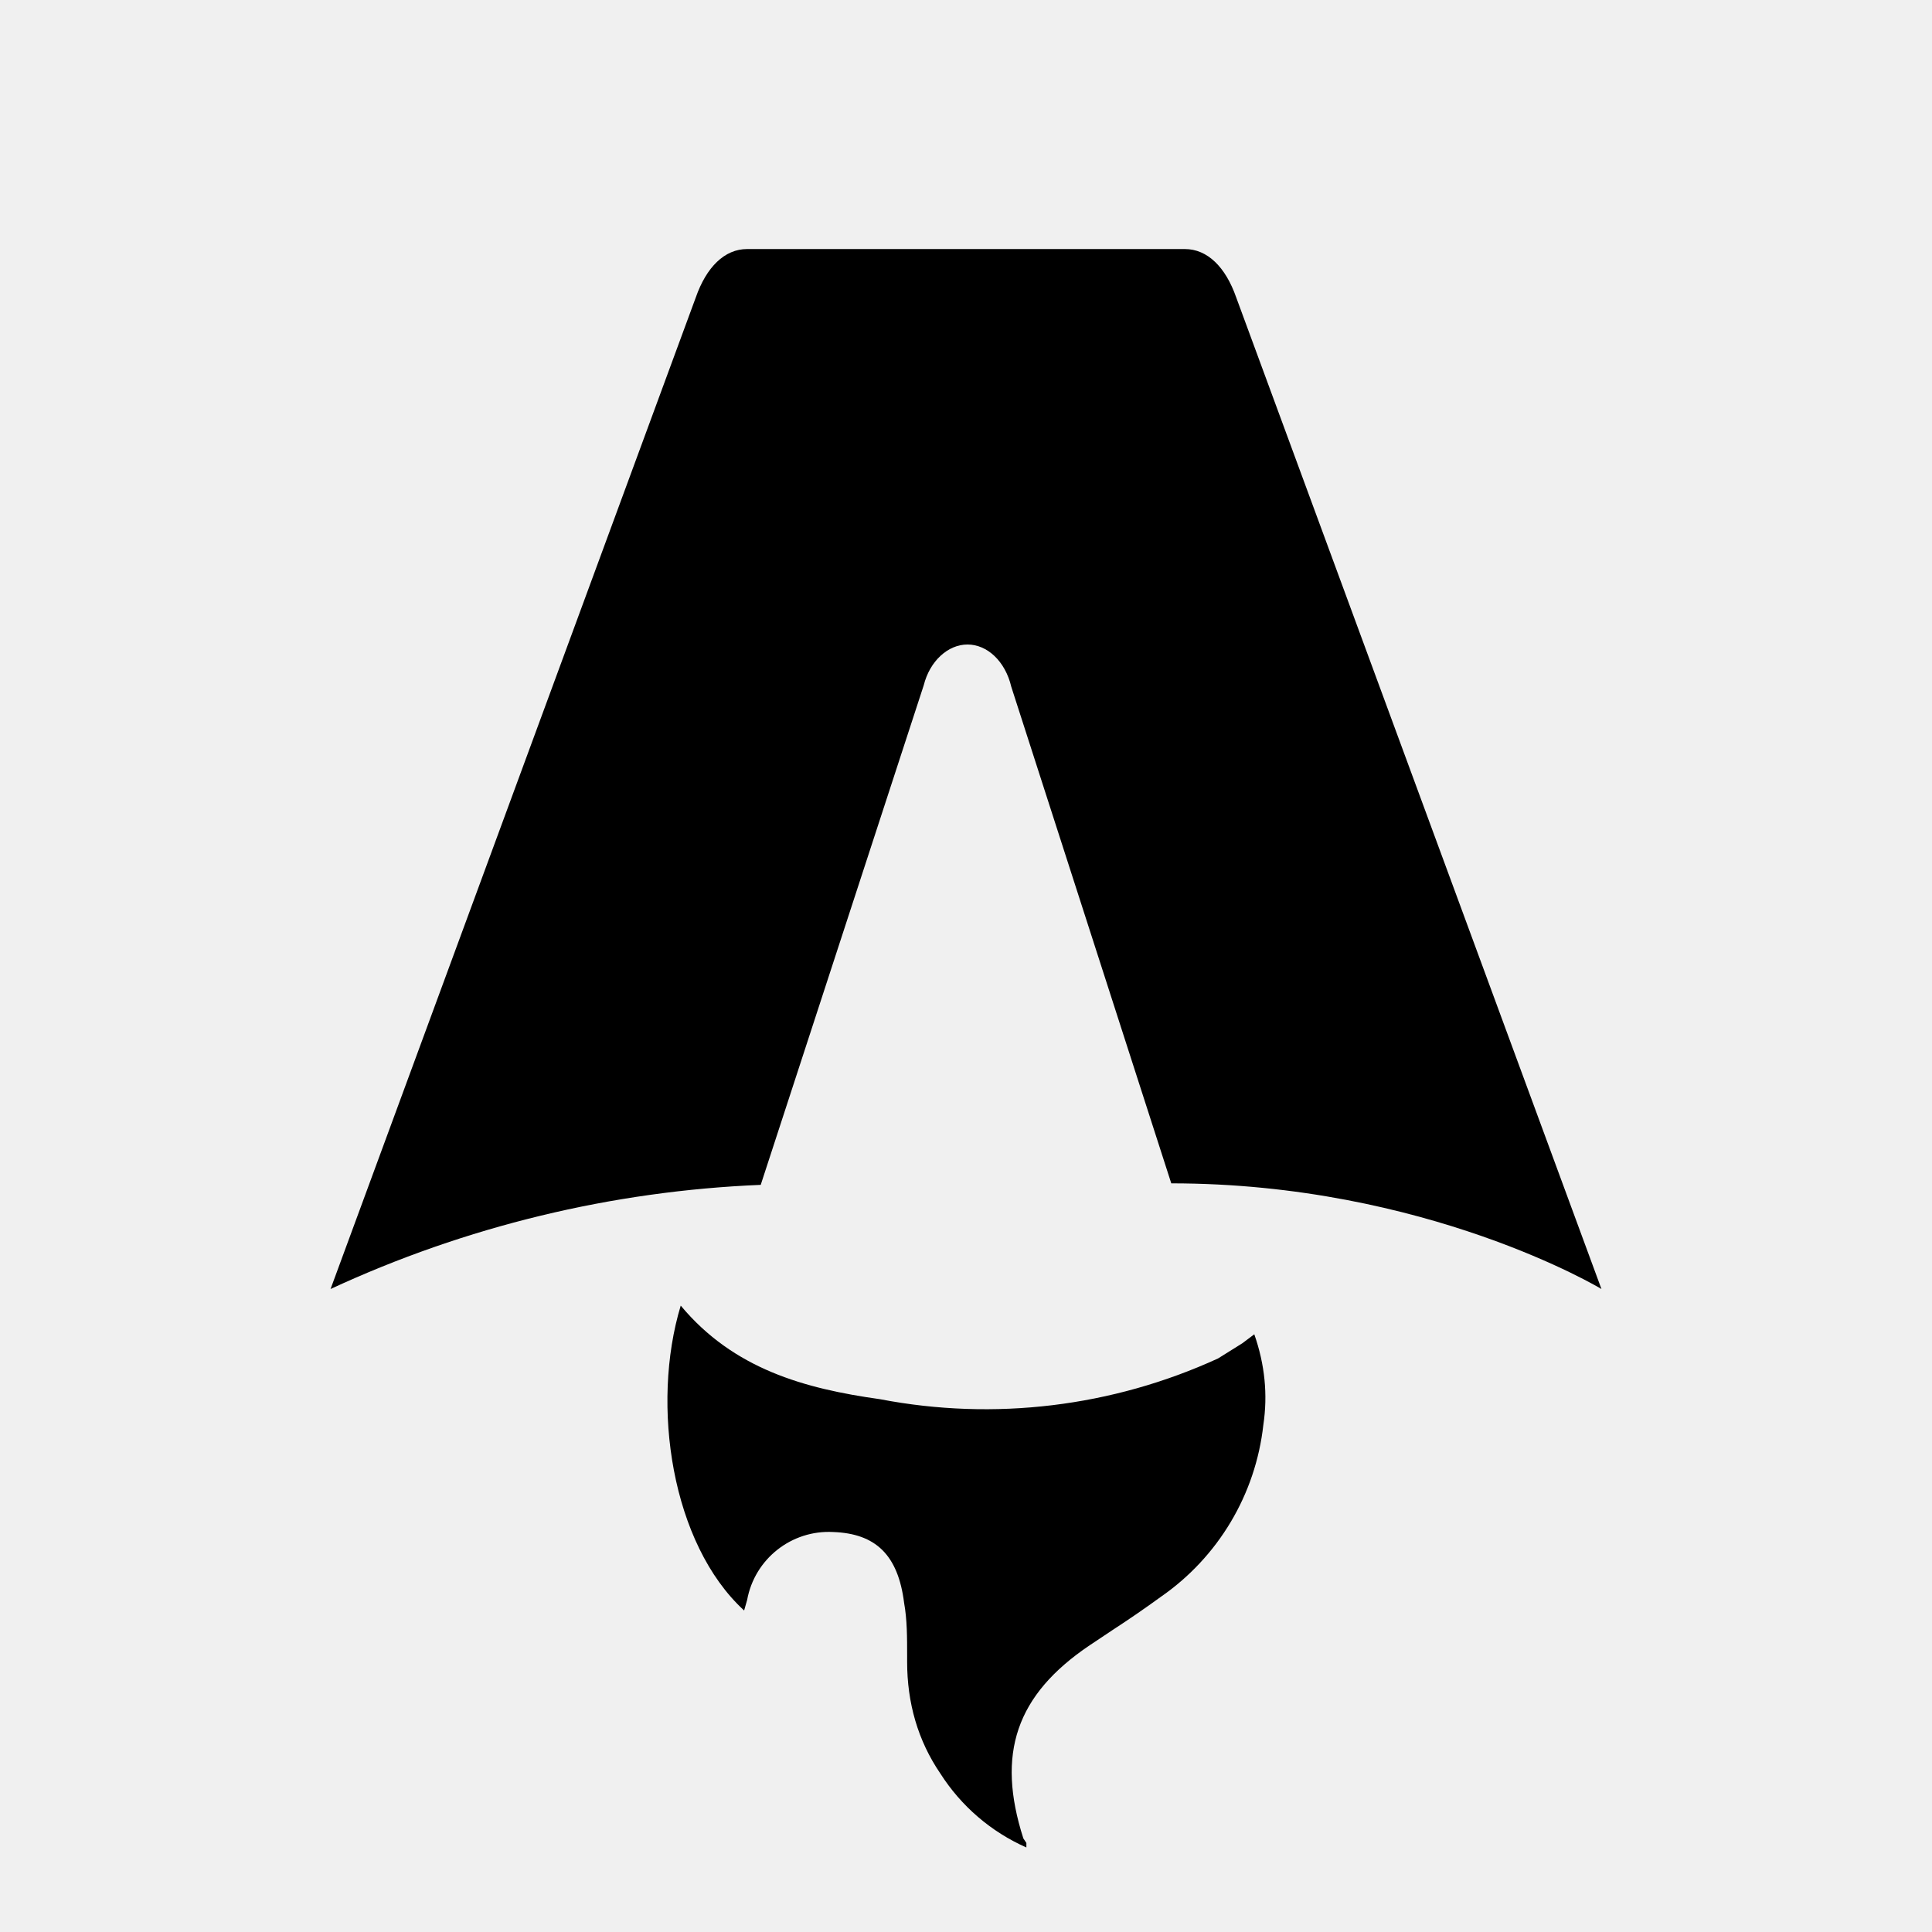
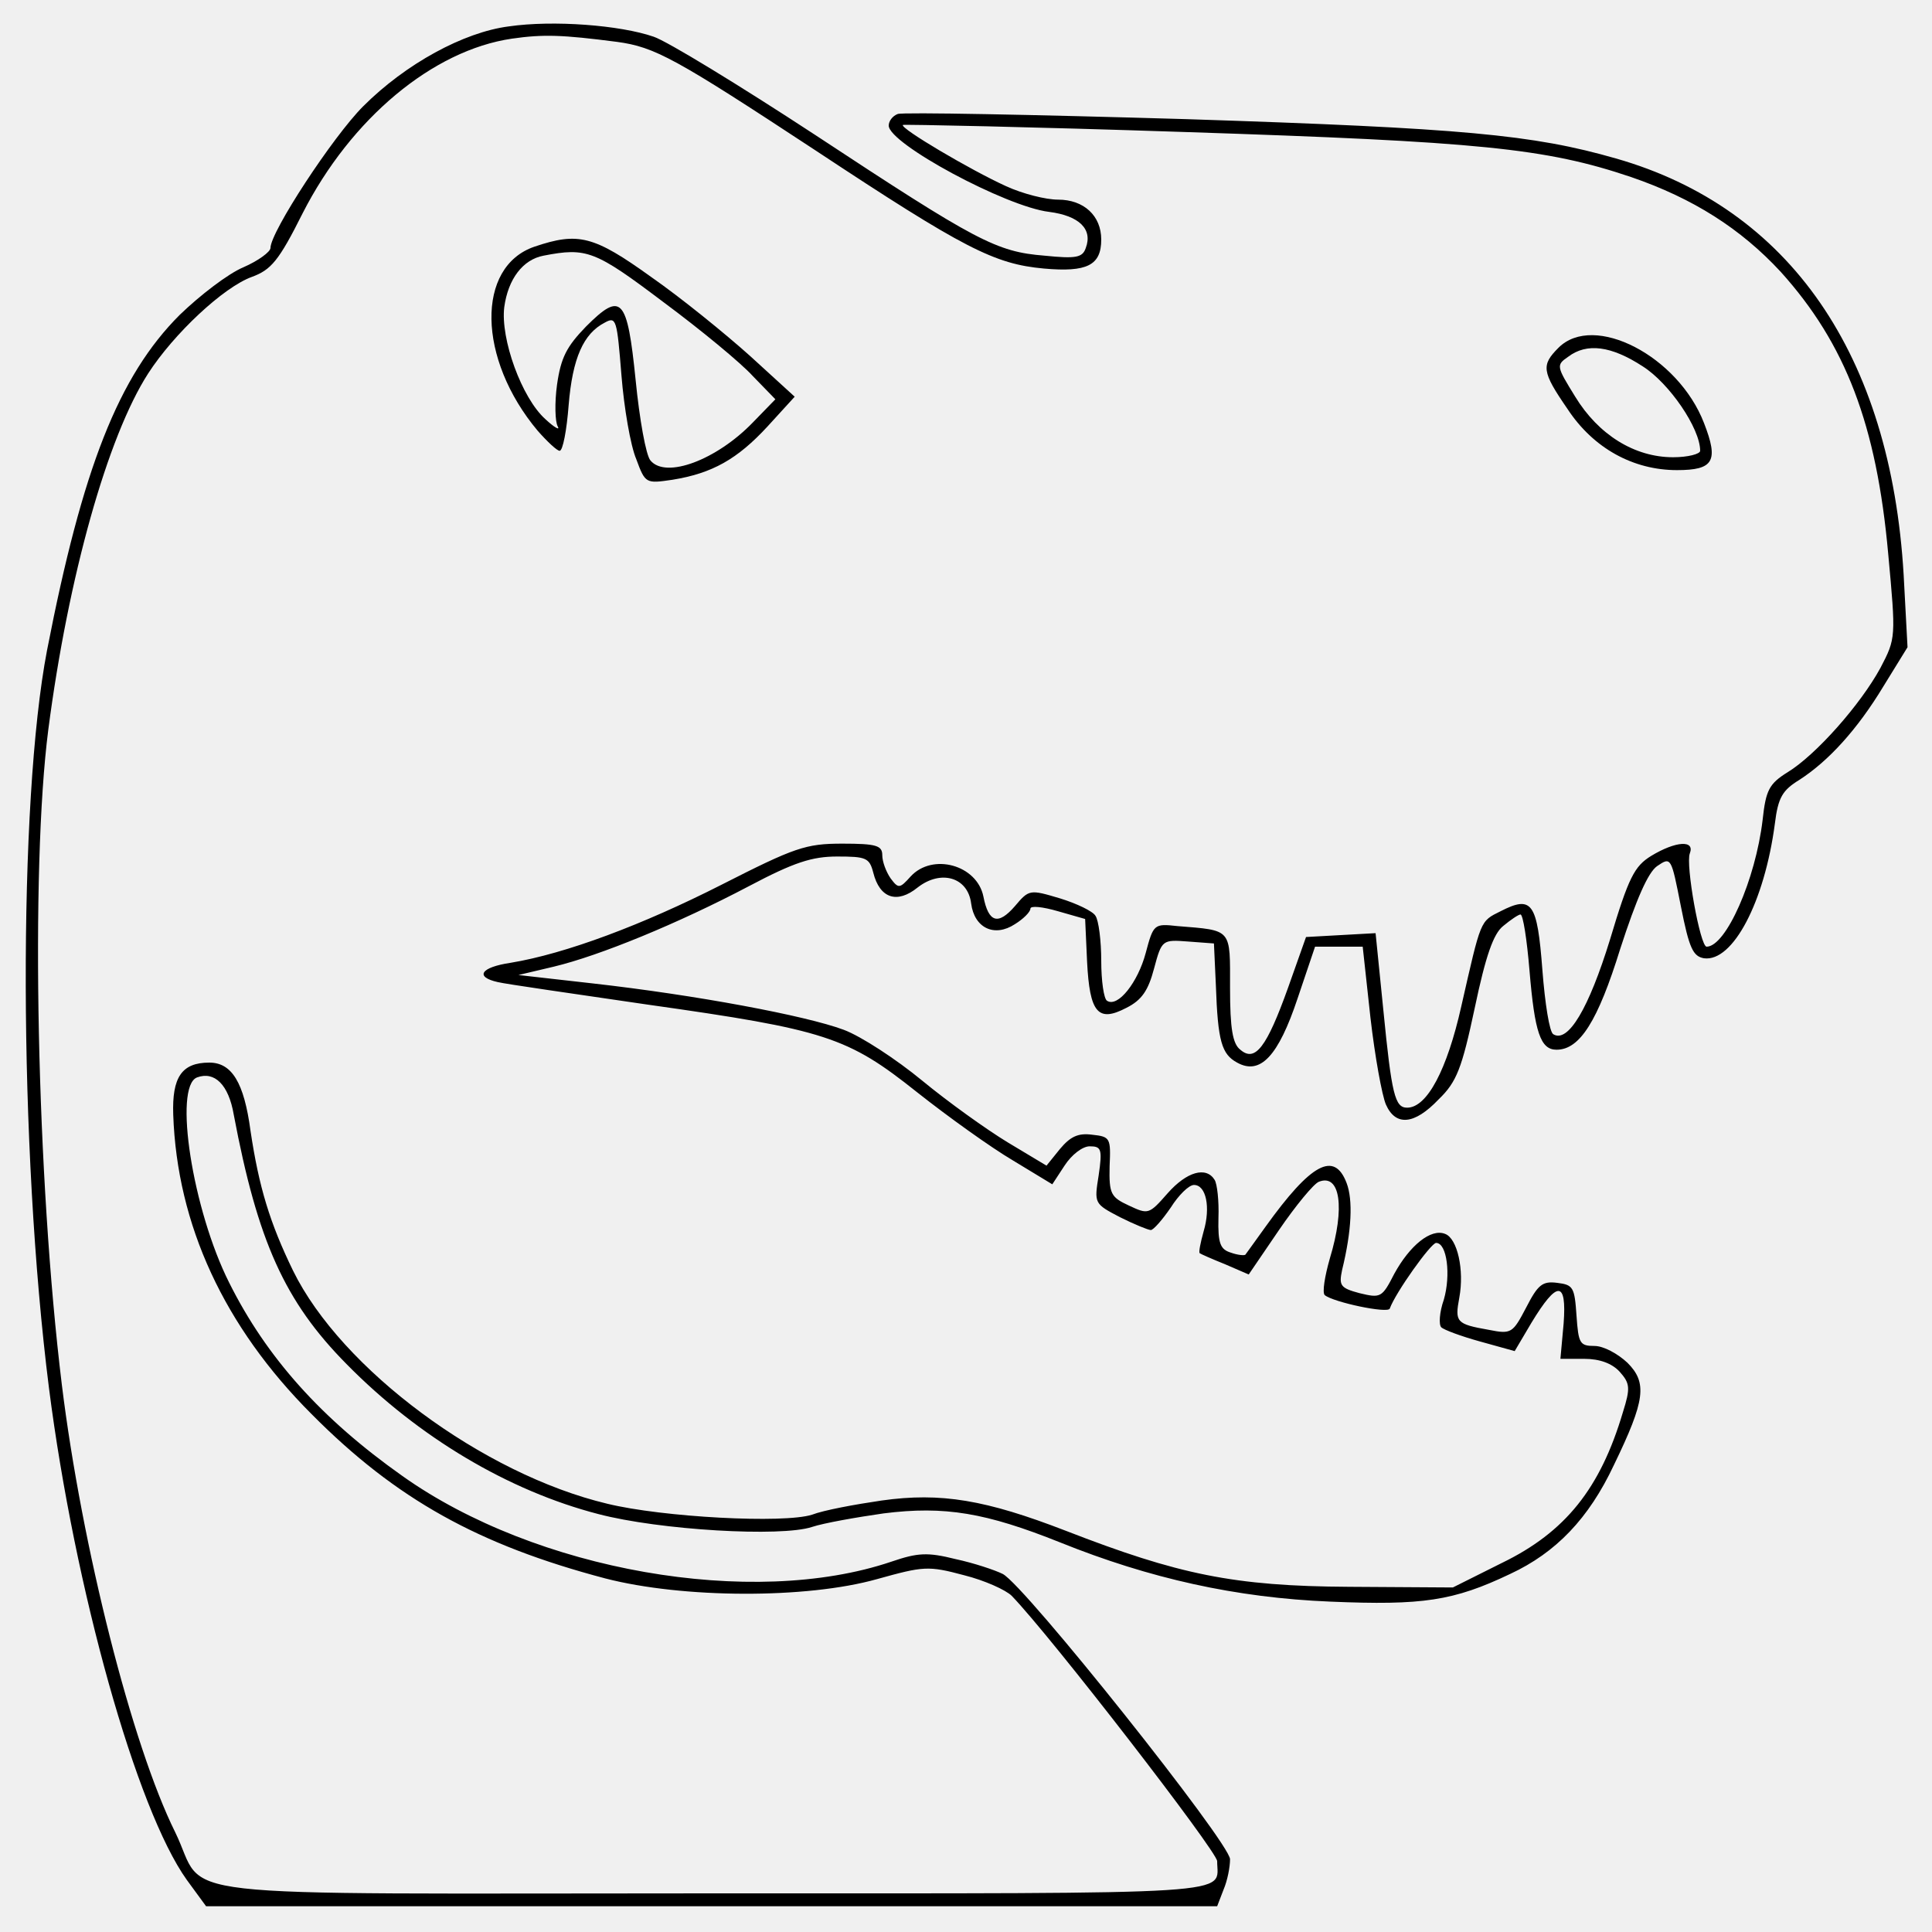
- <svg xmlns="http://www.w3.org/2000/svg" fill="none" viewBox="0 0 128 128">
-   <path d="M50.4 78.5a75.1 75.1 0 0 0-28.5 6.9l24.2-65.7c.7-2 1.9-3.2 3.4-3.2h29c1.5 0 2.7 1.2 3.4 3.2l24.2 65.7s-11.6-7-28.5-7L67 45.5c-.4-1.7-1.6-2.8-2.9-2.8-1.3 0-2.5 1.1-2.9 2.7L50.4 78.5Zm-1.1 28.2Zm-4.2-20.2c-2 6.6-.6 15.8 4.2 20.2a17.5 17.5 0 0 1 .2-.7 5.5 5.5 0 0 1 5.7-4.5c2.8.1 4.3 1.5 4.7 4.7.2 1.1.2 2.3.2 3.5v.4c0 2.7.7 5.2 2.2 7.4a13 13 0 0 0 5.7 4.9v-.3l-.2-.3c-1.8-5.6-.5-9.5 4.4-12.8l1.5-1a73 73 0 0 0 3.2-2.2 16 16 0 0 0 6.8-11.4c.3-2 .1-4-.6-6l-.8.6-1.6 1a37 37 0 0 1-22.4 2.7c-5-.7-9.7-2-13.2-6.2Z" />
+ <svg xmlns="http://www.w3.org/2000/svg" version="1.0" viewBox="0 0 300 300" preserveAspectRatio="xMidYMid meet">
+   <g transform="translate(0,300) scale(0.1,-0.1)" fill="none" stroke="none">
+     <path d="M790 2959 c-70 -9 -160 -58 -226 -124 -47 -47 -144 -195 -144 -220 0 -6 -19 -20 -42 -30 -24 -10 -68 -44 -99 -74 -95 -95 -151 -238 -206 -521 -45 -235 -44 -773 3 -1145 40 -313 136 -655 214 -764 l30 -41 785 0 785 0 10 26 c6 14 10 35 10 47 0 25 -319 426 -353 443 -12 6 -45 17 -73 23 -44 11 -59 10 -100 -4 -216 -73 -552 -14 -759 133 -126 89 -211 184 -269 300 -57 113 -87 305 -50 319 27 10 49 -11 57 -58 37 -196 79 -290 175 -387 112 -114 252 -197 391 -233 95 -25 284 -36 332 -20 18 6 69 15 111 21 95 12 159 1 274 -45 139 -56 273 -86 420 -92 143 -6 191 1 279 43 71 33 122 86 161 169 49 101 52 128 21 159 -15 14 -37 26 -51 26 -23 0 -25 4 -28 47 -3 44 -5 48 -30 51 -23 3 -30 -3 -48 -38 -21 -40 -23 -42 -58 -35 -51 9 -53 12 -46 50 8 43 -3 92 -22 99 -22 9 -55 -18 -79 -62 -19 -37 -21 -38 -54 -30 -30 8 -32 12 -27 36 15 61 17 109 7 135 -19 50 -55 31 -126 -68 -16 -22 -30 -42 -31 -43 -1 -2 -12 -1 -23 3 -16 5 -20 14 -19 54 1 26 -2 53 -6 59 -13 21 -43 13 -73 -21 -29 -33 -30 -33 -60 -19 -28 13 -31 18 -30 61 2 44 1 46 -27 49 -22 3 -34 -3 -50 -22 l-21 -26 -60 36 c-33 20 -93 63 -133 96 -40 33 -95 69 -122 79 -59 22 -230 54 -390 72 l-115 13 55 13 c71 17 193 67 303 125 70 37 98 46 137 46 45 0 50 -2 56 -25 10 -40 37 -49 69 -23 36 28 78 16 83 -25 5 -38 36 -53 68 -32 13 8 24 19 24 24 0 5 19 3 43 -4 l42 -12 3 -66 c4 -80 17 -95 61 -72 24 12 34 27 43 61 12 45 13 45 53 42 l40 -3 3 -65 c3 -87 9 -107 33 -120 36 -20 64 10 94 100 l27 80 37 0 37 0 12 -110 c7 -61 18 -121 24 -135 15 -34 44 -32 82 8 28 27 36 48 56 142 17 81 29 115 44 127 12 10 24 18 27 18 4 0 10 -39 14 -87 8 -96 17 -123 42 -123 36 0 64 44 99 157 25 77 43 118 57 128 22 15 22 14 37 -62 13 -66 19 -78 36 -81 45 -6 94 88 110 209 5 41 12 52 38 68 45 29 90 78 131 146 l37 60 -6 112 c-20 342 -177 570 -447 647 -129 37 -237 47 -667 61 -239 7 -440 11 -448 8 -8 -3 -14 -11 -14 -18 0 -28 182 -126 249 -134 47 -6 68 -27 57 -56 -5 -15 -15 -17 -64 -12 -75 6 -105 22 -357 188 -116 76 -229 145 -250 152 -52 18 -156 26 -225 16z m168 -24 c59 -8 90 -25 309 -169 230 -152 277 -176 354 -183 67 -6 89 5 89 45 0 37 -27 62 -67 62 -19 0 -55 9 -81 21 -55 25 -165 90 -160 95 2 1 199 -3 438 -11 457 -15 560 -25 693 -70 96 -33 170 -80 232 -147 101 -112 149 -238 167 -438 12 -130 12 -131 -12 -177 -31 -57 -100 -135 -144 -162 -29 -18 -34 -28 -39 -74 -11 -93 -57 -197 -87 -197 -10 0 -33 128 -26 145 8 21 -22 19 -60 -4 -26 -16 -35 -33 -64 -130 -33 -107 -65 -161 -88 -147 -6 3 -13 48 -17 100 -8 105 -16 116 -65 91 -32 -16 -30 -12 -61 -148 -22 -98 -53 -157 -84 -157 -19 0 -24 20 -37 152 l-12 119 -54 -3 -54 -3 -28 -79 c-33 -92 -51 -116 -74 -96 -12 9 -16 33 -16 96 0 93 4 89 -82 96 -36 4 -37 3 -49 -42 -12 -45 -43 -85 -60 -74 -5 3 -9 31 -9 62 0 31 -4 63 -9 70 -4 7 -29 19 -55 27 -47 14 -48 14 -70 -12 -26 -30 -41 -26 -49 15 -10 49 -79 68 -113 31 -17 -19 -19 -19 -31 -3 -7 10 -13 26 -13 36 0 15 -9 18 -62 18 -57 0 -74 -6 -188 -64 -122 -62 -242 -107 -327 -121 -47 -7 -56 -22 -20 -30 12 -3 117 -18 233 -35 276 -39 310 -50 418 -136 48 -38 115 -86 149 -106 l61 -37 19 29 c11 17 28 30 39 30 18 0 20 -4 14 -45 -7 -44 -7 -44 33 -65 22 -11 44 -20 48 -20 4 0 18 16 31 35 12 19 28 35 36 35 19 0 26 -35 15 -72 -5 -18 -8 -33 -6 -34 1 -1 19 -9 39 -17 l37 -16 47 69 c26 38 54 72 62 75 33 13 41 -40 17 -119 -8 -28 -12 -53 -8 -57 13 -11 98 -29 101 -21 9 25 64 102 72 102 17 0 23 -50 12 -88 -7 -20 -8 -39 -4 -43 4 -4 31 -14 60 -22 l54 -15 26 44 c40 66 55 66 50 -1 l-5 -55 37 0 c24 0 43 -7 55 -20 16 -18 17 -25 5 -63 -35 -118 -89 -186 -188 -234 l-76 -38 -161 1 c-179 1 -265 19 -440 87 -124 48 -194 60 -286 47 -41 -6 -90 -15 -108 -22 -44 -14 -232 -4 -318 17 -193 46 -413 209 -488 362 -36 74 -53 130 -66 217 -10 75 -29 106 -64 106 -43 0 -58 -23 -56 -81 6 -171 79 -329 215 -465 131 -132 259 -203 456 -255 120 -31 312 -32 422 -1 72 20 79 21 135 6 32 -8 65 -23 74 -32 61 -63 319 -397 319 -412 0 -53 52 -50 -785 -50 -878 0 -781 -11 -833 95 -67 135 -145 443 -176 695 -39 319 -49 799 -21 1017 31 238 92 455 155 553 40 62 117 134 161 150 30 11 42 25 79 99 75 147 202 253 325 271 49 7 78 6 163 -5z" />
+     <path d="M830 2617 c-91 -31 -89 -174 5 -286 15 -17 30 -31 34 -31 5 0 11 32 14 71 6 73 23 111 56 128 18 10 19 5 26 -82 4 -50 14 -109 23 -130 14 -38 15 -38 56 -32 62 10 101 32 148 83 l42 46 -69 63 c-39 35 -108 91 -154 123 -89 64 -113 70 -181 47z m200 -86 c58 -43 121 -95 139 -115 l35 -36 -35 -36 c-56 -58 -135 -88 -159 -59 -7 8 -17 64 -23 125 -13 128 -22 138 -77 83 -30 -31 -39 -48 -45 -90 -4 -29 -3 -58 1 -65 4 -7 -5 -2 -19 11 -37 33 -70 125 -64 174 6 44 29 74 61 80 67 13 80 8 186 -72z" />
+     <path d="M2420 2460 c-27 -27 -26 -37 14 -95 40 -61 102 -95 170 -95 57 0 65 14 42 73 -40 104 -171 172 -226 117z m131 -29 c41 -26 89 -96 89 -131 0 -5 -19 -10 -42 -10 -60 0 -116 35 -152 94 -29 47 -30 49 -11 62 29 22 67 17 116 -15z" />
+   </g>
  <style>
-         path { fill: #000; }
+         path {
+             fill: #000;
+         }
+ 
        @media (prefers-color-scheme: dark) {
-             path { fill: #FFF; }
+             path {
+                 fill: #FFF;
+             }
        }
    </style>
</svg>
